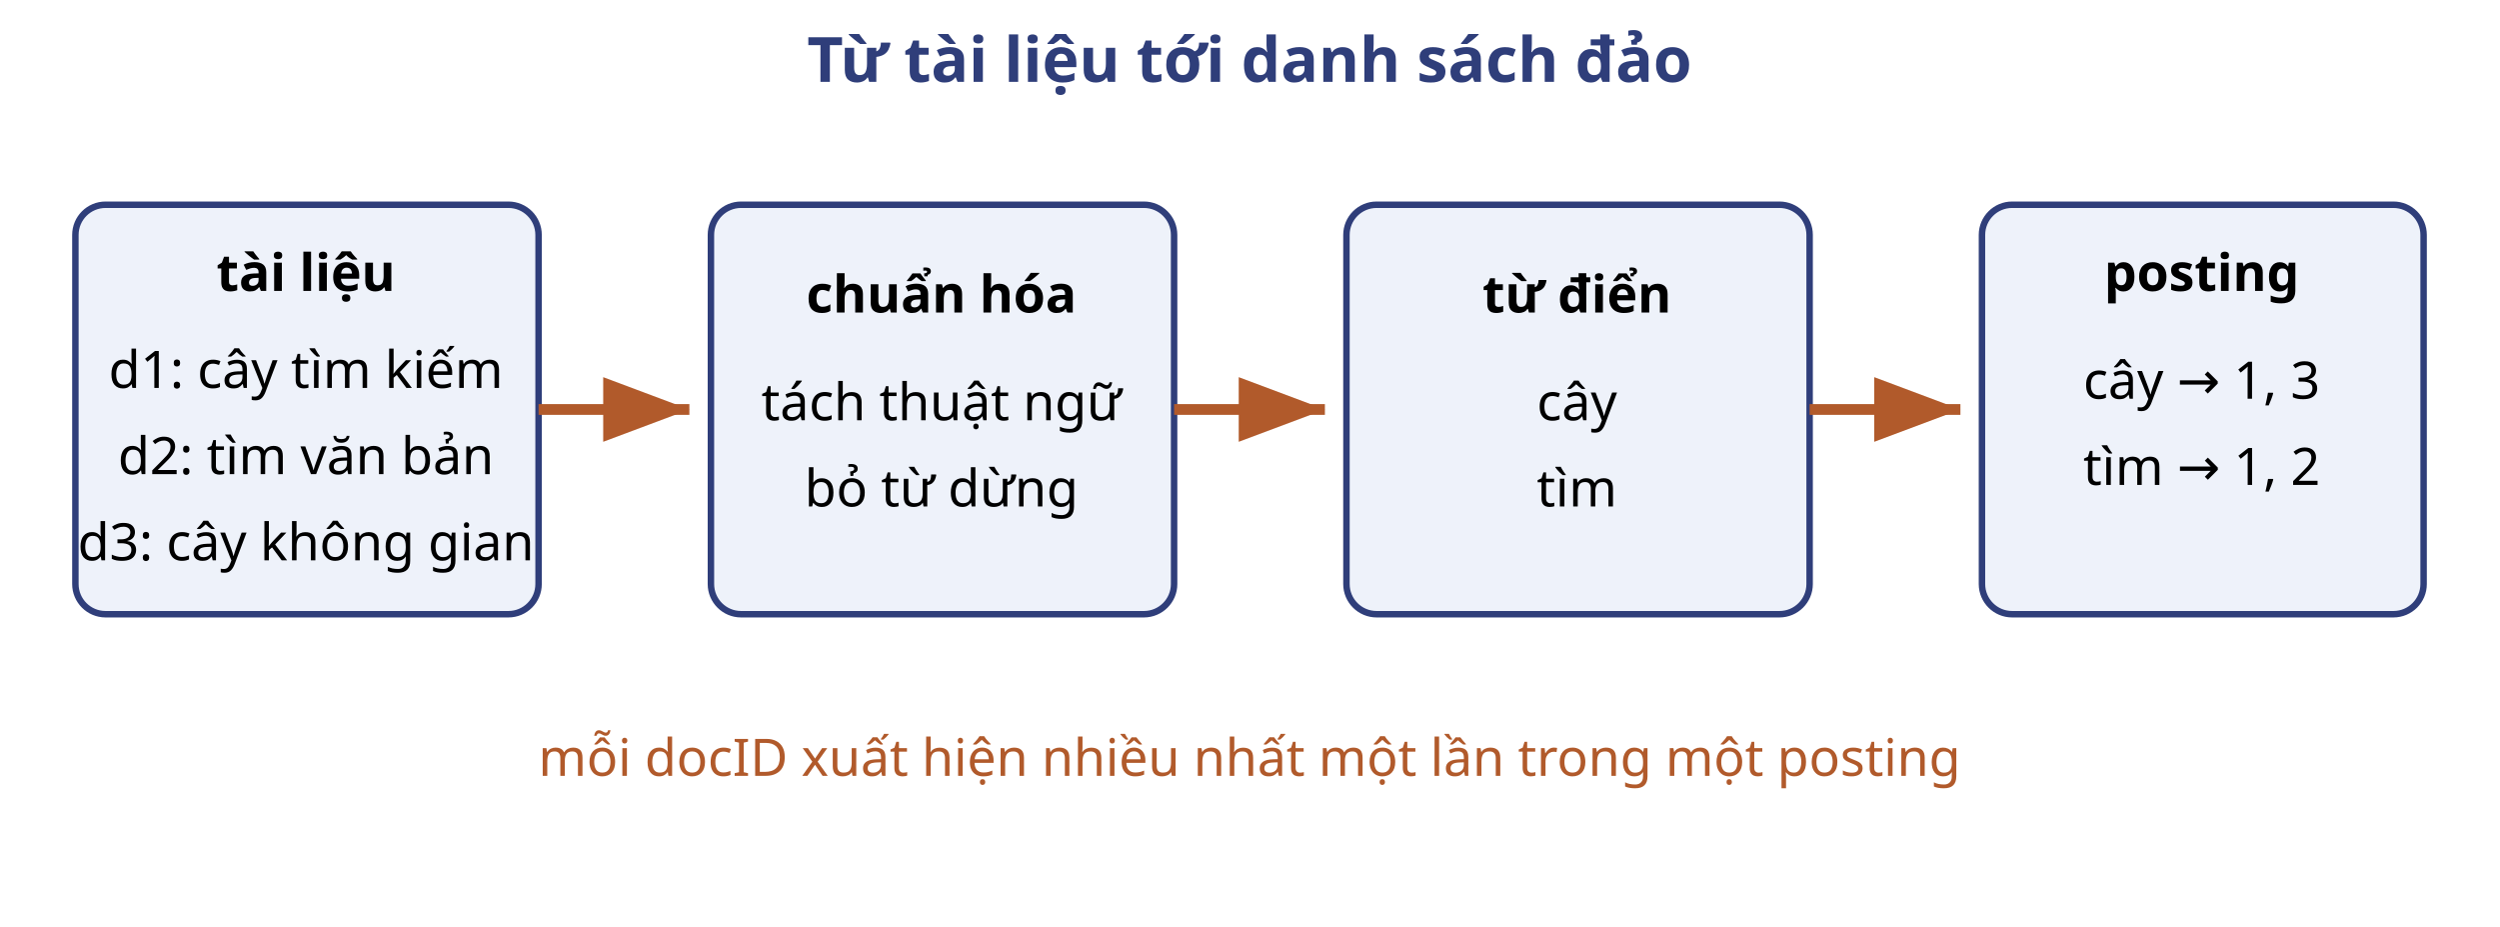
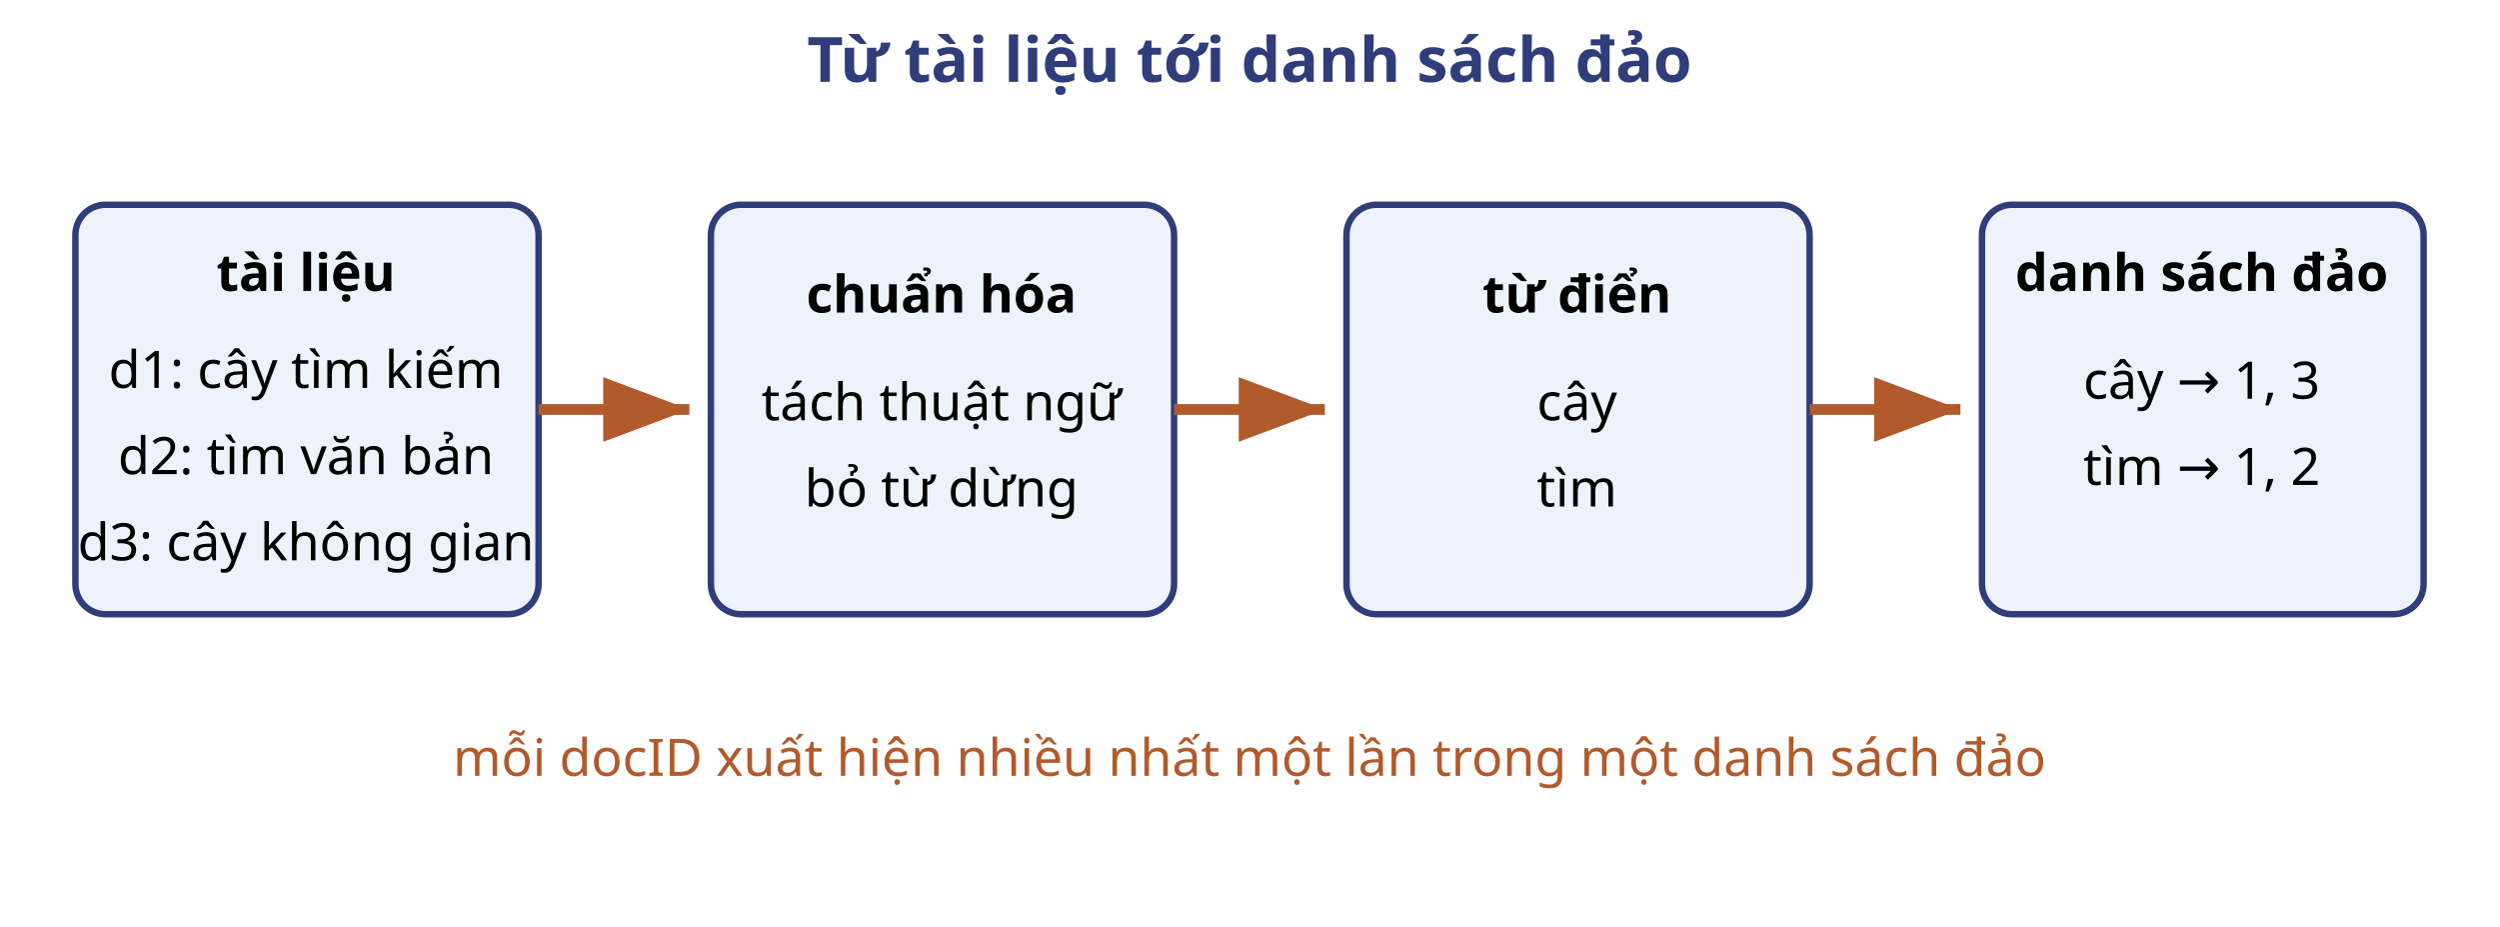
<svg xmlns="http://www.w3.org/2000/svg" viewBox="0 0 1160 430" role="img" aria-label="Quy trình từ tài liệu qua tách thuật ngữ đến từ điển và danh sách tài liệu đảo">
  <defs>
    <marker id="a" markerWidth="9" markerHeight="9" refX="8" refY="3" orient="auto">
      <path d="M0 0L8 3 0 6Z" fill="#B15A2B" />
    </marker>
  </defs>
  <g font-family="sans-serif" text-anchor="middle">
    <text x="580" y="38" font-size="29" font-weight="700" fill="#2F3E7A">Từ tài liệu tới danh sách đảo</text>
    <g fill="#EEF2FA" stroke="#2F3E7A" stroke-width="3">
      <rect x="35" y="95" width="215" height="190" rx="14" />
      <rect x="330" y="95" width="215" height="190" rx="14" />
      <rect x="625" y="95" width="215" height="190" rx="14" />
      <rect x="920" y="95" width="205" height="190" rx="14" />
    </g>
    <g font-size="24">
      <text x="142" y="135" font-weight="700">tài liệu</text>
      <text x="142" y="180">d1: cây tìm kiếm</text>
      <text x="142" y="220">d2: tìm văn bản</text>
      <text x="142" y="260">d3: cây không gian</text>
      <text x="437" y="145" font-weight="700">chuẩn hóa</text>
      <text x="437" y="195">tách thuật ngữ</text>
      <text x="437" y="235">bỏ từ dừng</text>
      <text x="732" y="145" font-weight="700">từ điển</text>
      <text x="732" y="195">cây</text>
      <text x="732" y="235">tìm</text>
-       <text x="1022" y="135" font-weight="700">posting</text>
+       <text x="1022" y="135" font-weight="700">danh sách đảo</text>
      <text x="1022" y="185">cây → 1, 3</text>
      <text x="1022" y="225">tìm → 1, 2</text>
    </g>
    <g stroke="#B15A2B" stroke-width="5" marker-end="url(#a)">
      <path d="M250 190H320" />
      <path d="M545 190H615" />
      <path d="M840 190H910" />
    </g>
-     <text x="580" y="360" font-size="24" fill="#B15A2B">mỗi docID xuất hiện nhiều nhất một lần trong một posting</text>
+     <text x="580" y="360" font-size="24" fill="#B15A2B">mỗi docID xuất hiện nhiều nhất một lần trong một danh sách đảo</text>
  </g>
</svg>
